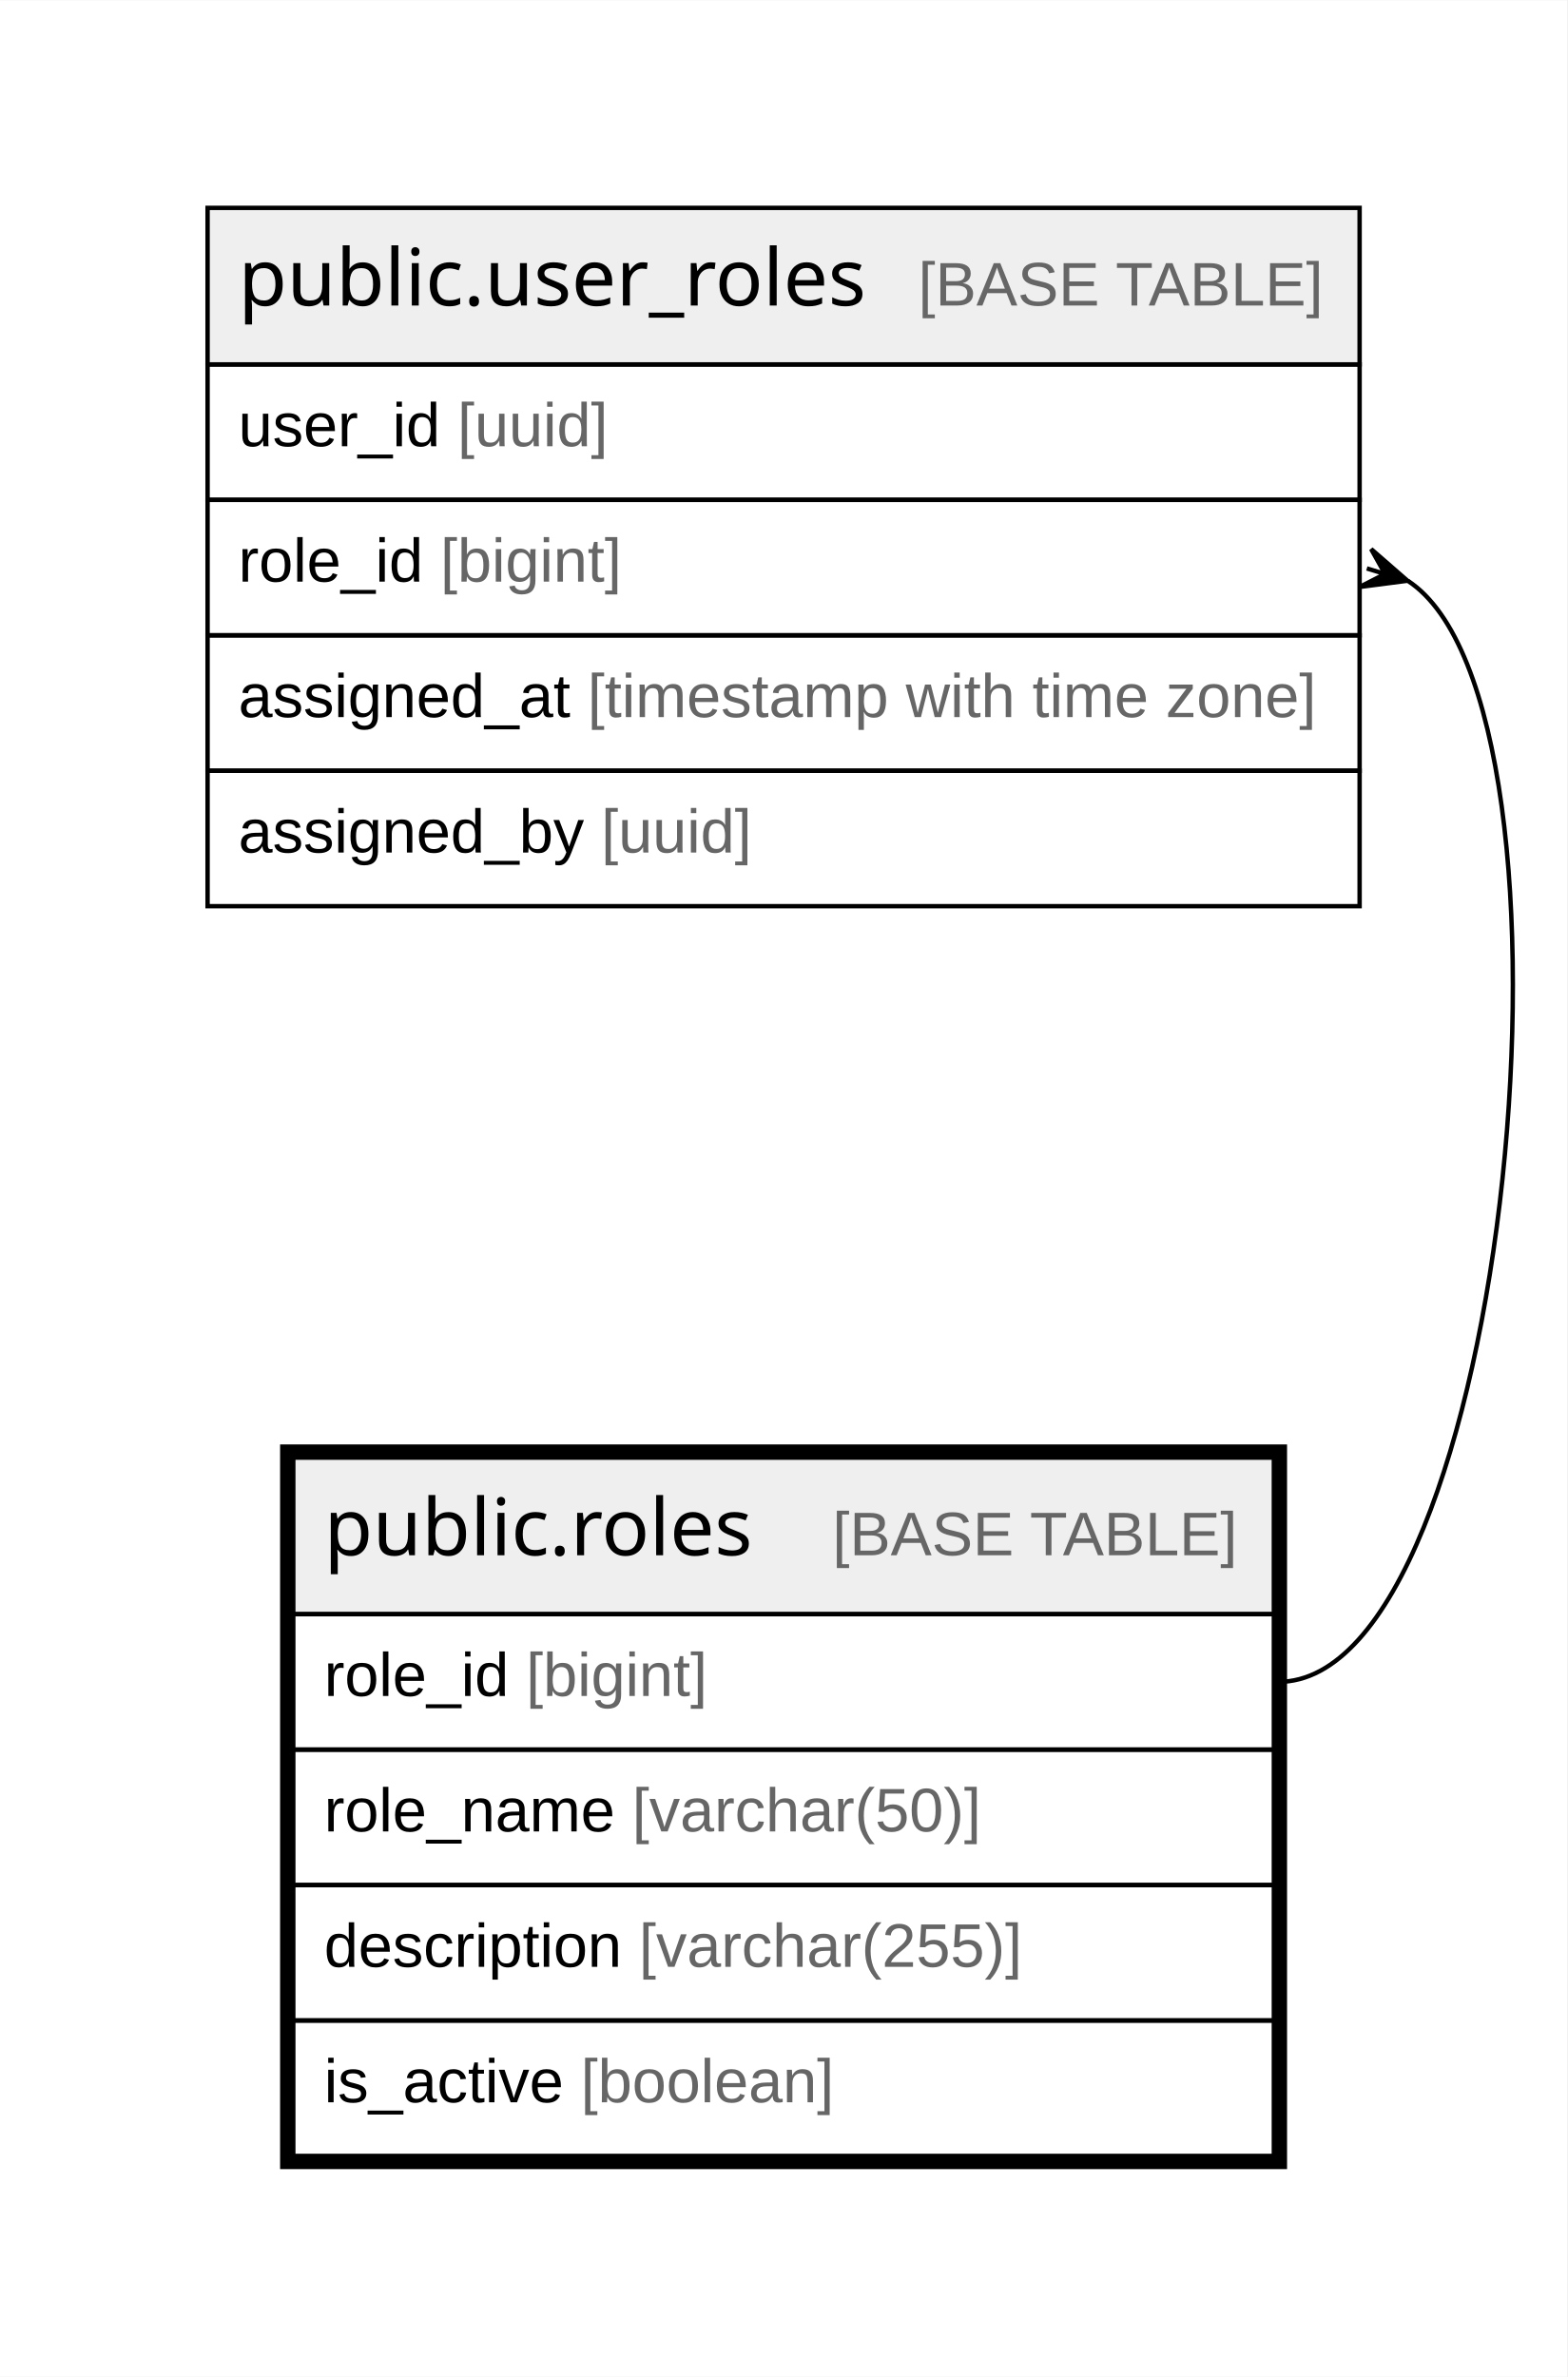
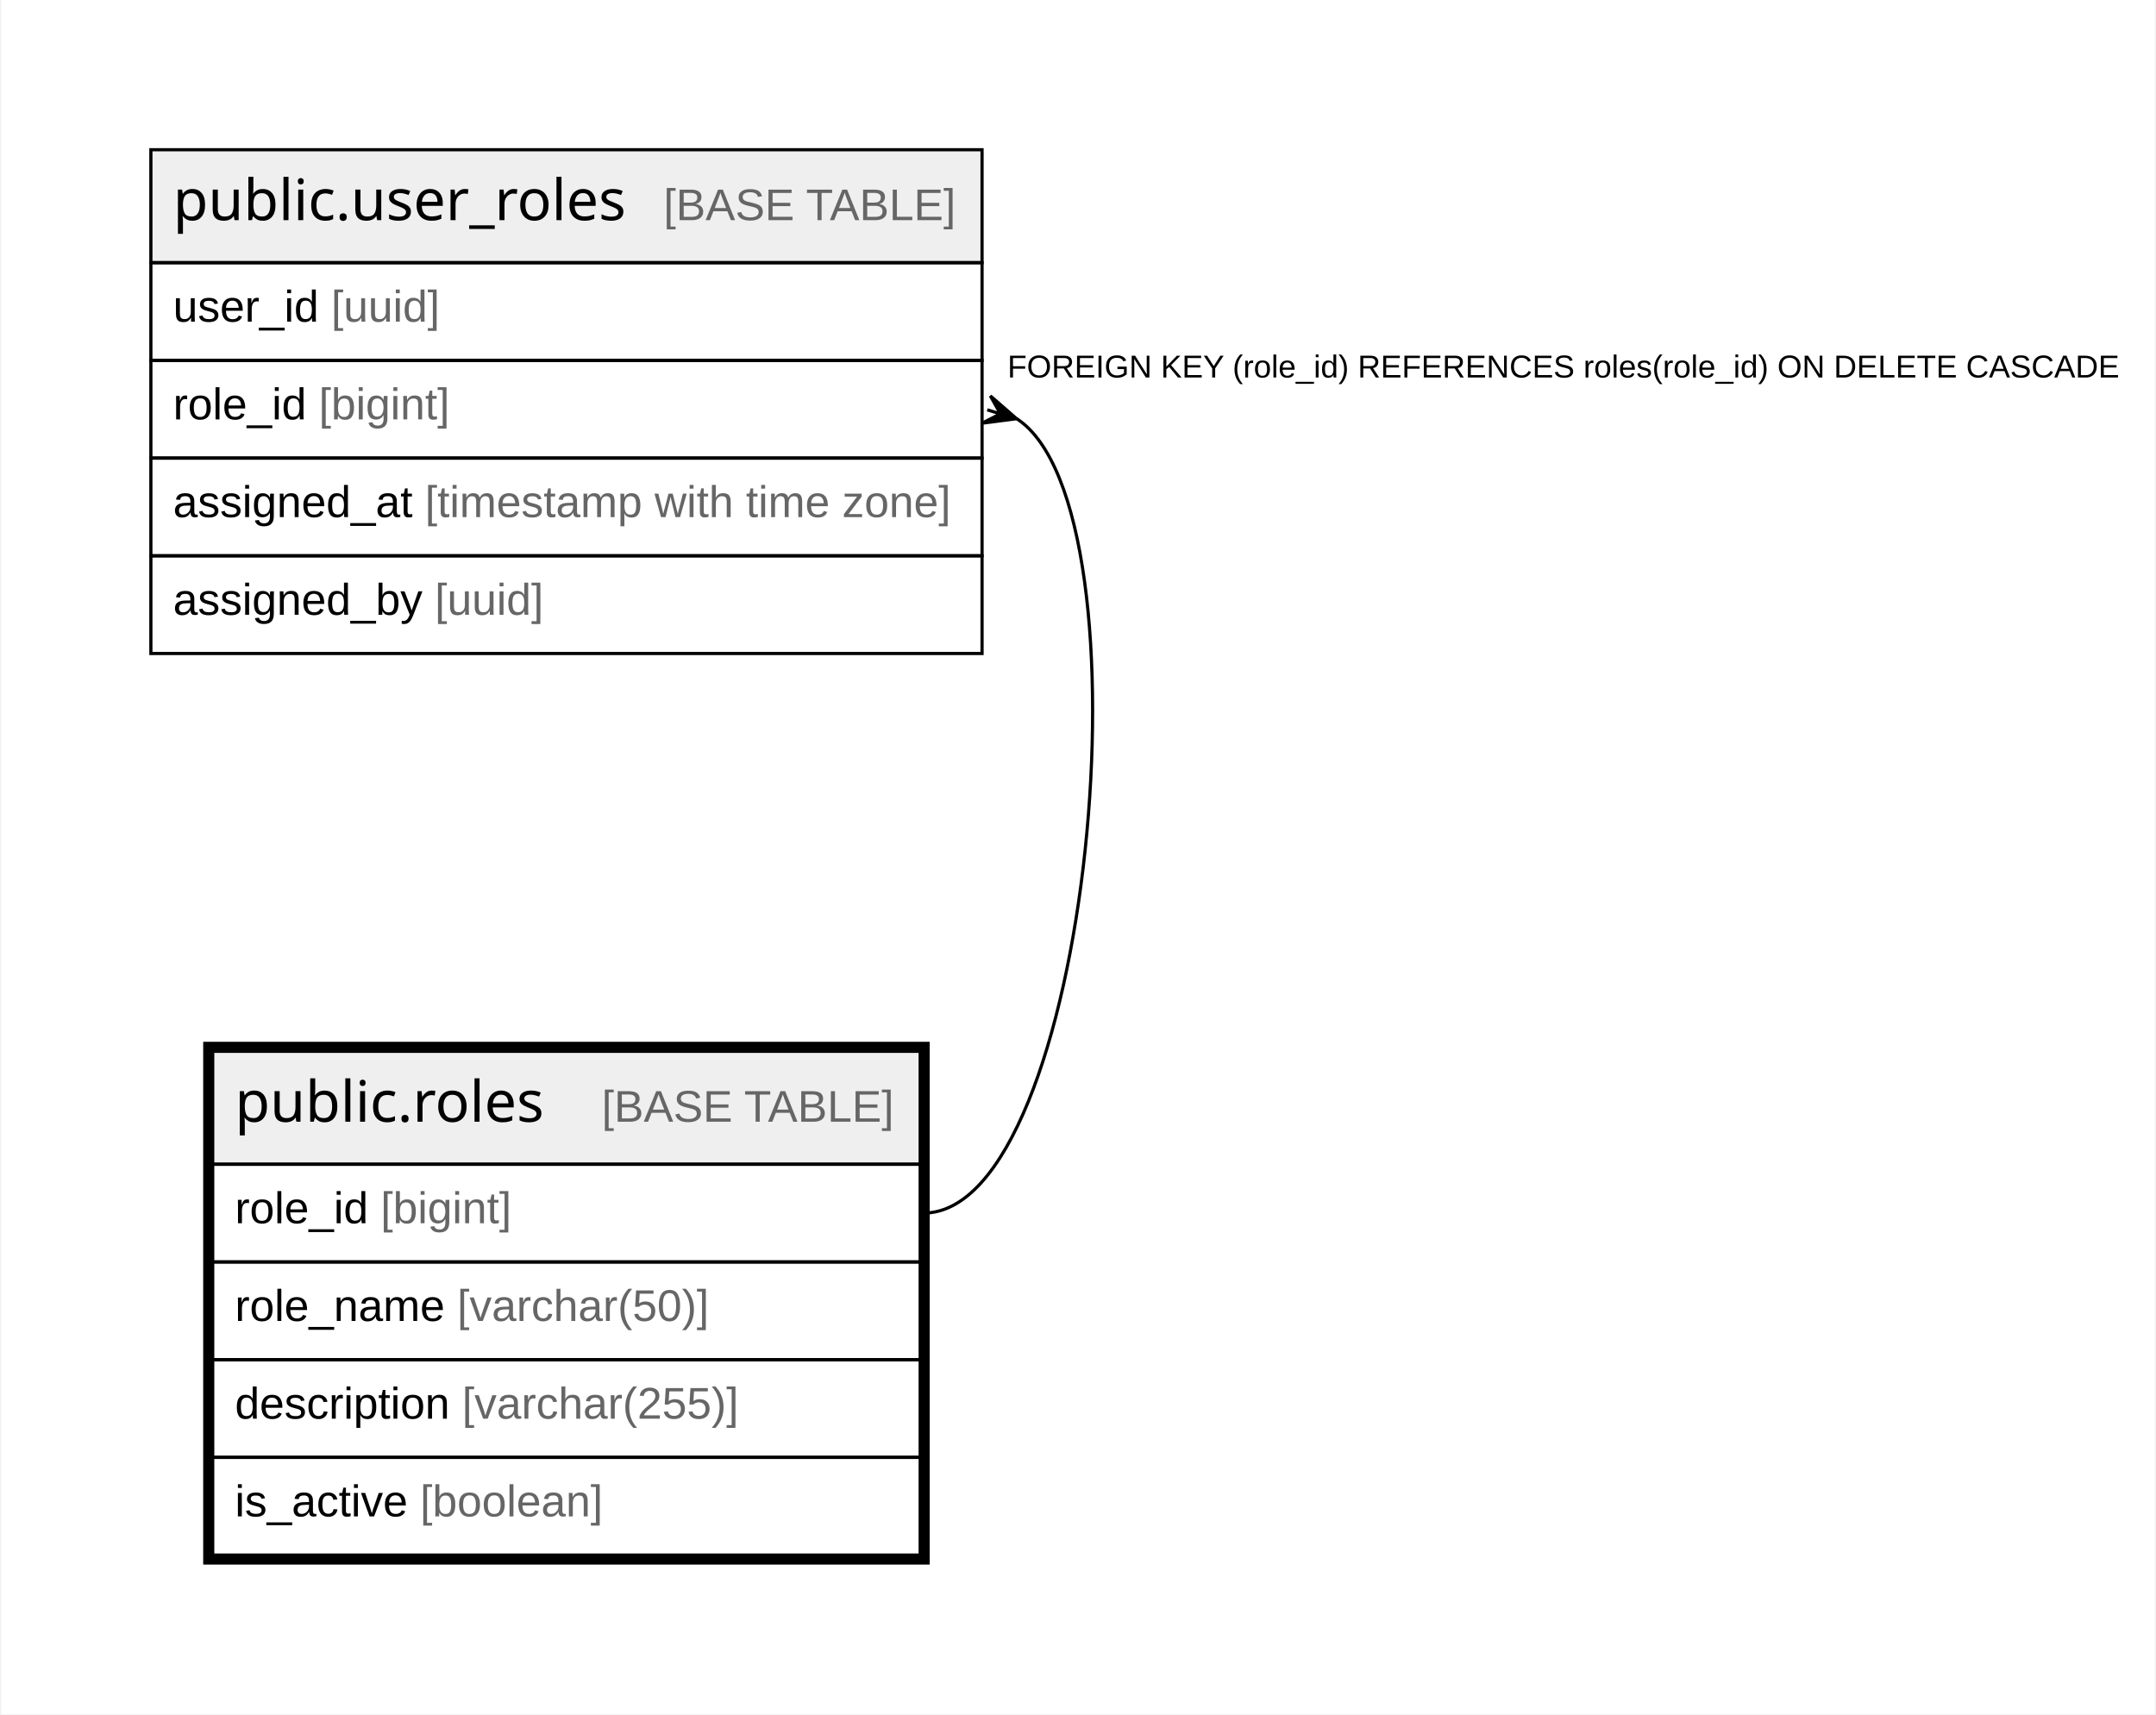
- <svg xmlns="http://www.w3.org/2000/svg" width="356pt" height="540pt" viewBox="0.00 0.00 356.36 540.40">
+ <svg xmlns="http://www.w3.org/2000/svg" width="679pt" height="540pt" viewBox="0.00 0.00 678.80 540.40">
  <g id="graph0" class="graph" transform="scale(1 1) rotate(0) translate(4 536.4)">
-     <polygon fill="white" stroke="none" points="-4,4 -4,-536.4 352.36,-536.4 352.36,4 -4,4" />
+     <polygon fill="white" stroke="none" points="-4,4 -4,-536.4 674.8,-536.4 674.8,4 -4,4" />
    <g id="node1" class="node">
      <polygon fill="#efefef" stroke="none" points="62.69,-169.4 62.69,-205 285.66,-205 285.66,-169.4 62.69,-169.4" />
      <polygon fill="none" stroke="black" points="62.69,-169.4 62.69,-205 285.66,-205 285.66,-169.4 62.69,-169.4" />
      <text text-anchor="start" x="69.69" y="-182.8" font-family="Arial Bold" font-size="18.00">public.roles</text>
      <text text-anchor="start" x="154.17" y="-182.8" font-family="Arial" font-size="14.00">    </text>
      <text text-anchor="start" x="185.29" y="-182.8" font-family="Arial" font-size="14.00" fill="#666666">[BASE TABLE]</text>
      <polygon fill="none" stroke="black" points="62.69,-138.6 62.69,-169.4 285.66,-169.4 285.66,-138.6 62.69,-138.6" />
      <text text-anchor="start" x="69.69" y="-150.8" font-family="Arial" font-size="14.00">role_id </text>
      <text text-anchor="start" x="115.61" y="-150.8" font-family="Arial" font-size="14.00" fill="#666666">[bigint]</text>
      <polygon fill="none" stroke="black" points="62.69,-107.8 62.69,-138.6 285.66,-138.6 285.66,-107.8 62.69,-107.8" />
      <text text-anchor="start" x="69.69" y="-120" font-family="Arial" font-size="14.00">role_name </text>
      <text text-anchor="start" x="139.74" y="-120" font-family="Arial" font-size="14.00" fill="#666666">[varchar(50)]</text>
      <polygon fill="none" stroke="black" points="62.69,-77 62.69,-107.8 285.66,-107.8 285.66,-77 62.69,-77" />
      <text text-anchor="start" x="69.69" y="-89.2" font-family="Arial" font-size="14.00">description </text>
      <text text-anchor="start" x="141.29" y="-89.2" font-family="Arial" font-size="14.00" fill="#666666">[varchar(255)]</text>
      <polygon fill="none" stroke="black" points="62.69,-46.2 62.69,-77 285.66,-77 285.66,-46.2 62.69,-46.2" />
      <text text-anchor="start" x="69.69" y="-58.4" font-family="Arial" font-size="14.00">is_active </text>
      <text text-anchor="start" x="128.05" y="-58.4" font-family="Arial" font-size="14.00" fill="#666666">[boolean]</text>
      <polygon fill="none" stroke="black" stroke-width="3" points="61.19,-44.7 61.19,-206.5 287.16,-206.5 287.16,-44.7 61.19,-44.7" />
    </g>
    <g id="node2" class="node">
      <polygon fill="#efefef" stroke="none" points="43.2,-453.6 43.2,-489.2 305.16,-489.2 305.16,-453.6 43.2,-453.6" />
      <polygon fill="none" stroke="black" points="43.2,-453.6 43.2,-489.2 305.16,-489.2 305.16,-453.6 43.2,-453.6" />
      <text text-anchor="start" x="50.2" y="-467" font-family="Arial Bold" font-size="18.00">public.user_roles</text>
      <text text-anchor="start" x="173.67" y="-467" font-family="Arial" font-size="14.00">    </text>
      <text text-anchor="start" x="204.79" y="-467" font-family="Arial" font-size="14.00" fill="#666666">[BASE TABLE]</text>
      <polygon fill="none" stroke="black" points="43.2,-422.8 43.2,-453.6 305.16,-453.6 305.16,-422.8 43.2,-422.8" />
      <text text-anchor="start" x="50.2" y="-435" font-family="Arial" font-size="14.00">user_id </text>
      <text text-anchor="start" x="100.01" y="-435" font-family="Arial" font-size="14.00" fill="#666666">[uuid]</text>
      <polygon fill="none" stroke="black" points="43.2,-392 43.2,-422.8 305.16,-422.8 305.16,-392 43.2,-392" />
      <text text-anchor="start" x="50.2" y="-404.2" font-family="Arial" font-size="14.00">role_id </text>
      <text text-anchor="start" x="96.12" y="-404.2" font-family="Arial" font-size="14.00" fill="#666666">[bigint]</text>
      <polygon fill="none" stroke="black" points="43.2,-361.2 43.2,-392 305.16,-392 305.16,-361.2 43.2,-361.2" />
      <text text-anchor="start" x="50.2" y="-373.4" font-family="Arial" font-size="14.00">assigned_at </text>
      <text text-anchor="start" x="129.59" y="-373.4" font-family="Arial" font-size="14.00" fill="#666666">[timestamp with time zone]</text>
      <polygon fill="none" stroke="black" points="43.2,-330.4 43.2,-361.2 305.16,-361.2 305.16,-330.4 43.2,-330.4" />
      <text text-anchor="start" x="50.2" y="-342.6" font-family="Arial" font-size="14.00">assigned_by </text>
      <text text-anchor="start" x="132.7" y="-342.6" font-family="Arial" font-size="14.00" fill="#666666">[uuid]</text>
    </g>
    <g id="edge1" class="edge">
      <path fill="none" stroke="black" d="M316.14,-404.38C359.97,-375.79 339.5,-154 286.66,-154" />
      <polygon fill="black" stroke="black" points="316.05,-404.41 305.17,-403 310.94,-405.95 306.8,-407.21 306.8,-407.21 306.8,-407.21 310.94,-405.95 307.78,-411.61 316.05,-404.41" />
+       <text text-anchor="start" x="313.16" y="-417.4" font-family="Arial" font-size="10.00">FOREIGN KEY (role_id) REFERENCES roles(role_id) ON DELETE CASCADE</text>
    </g>
  </g>
</svg>
